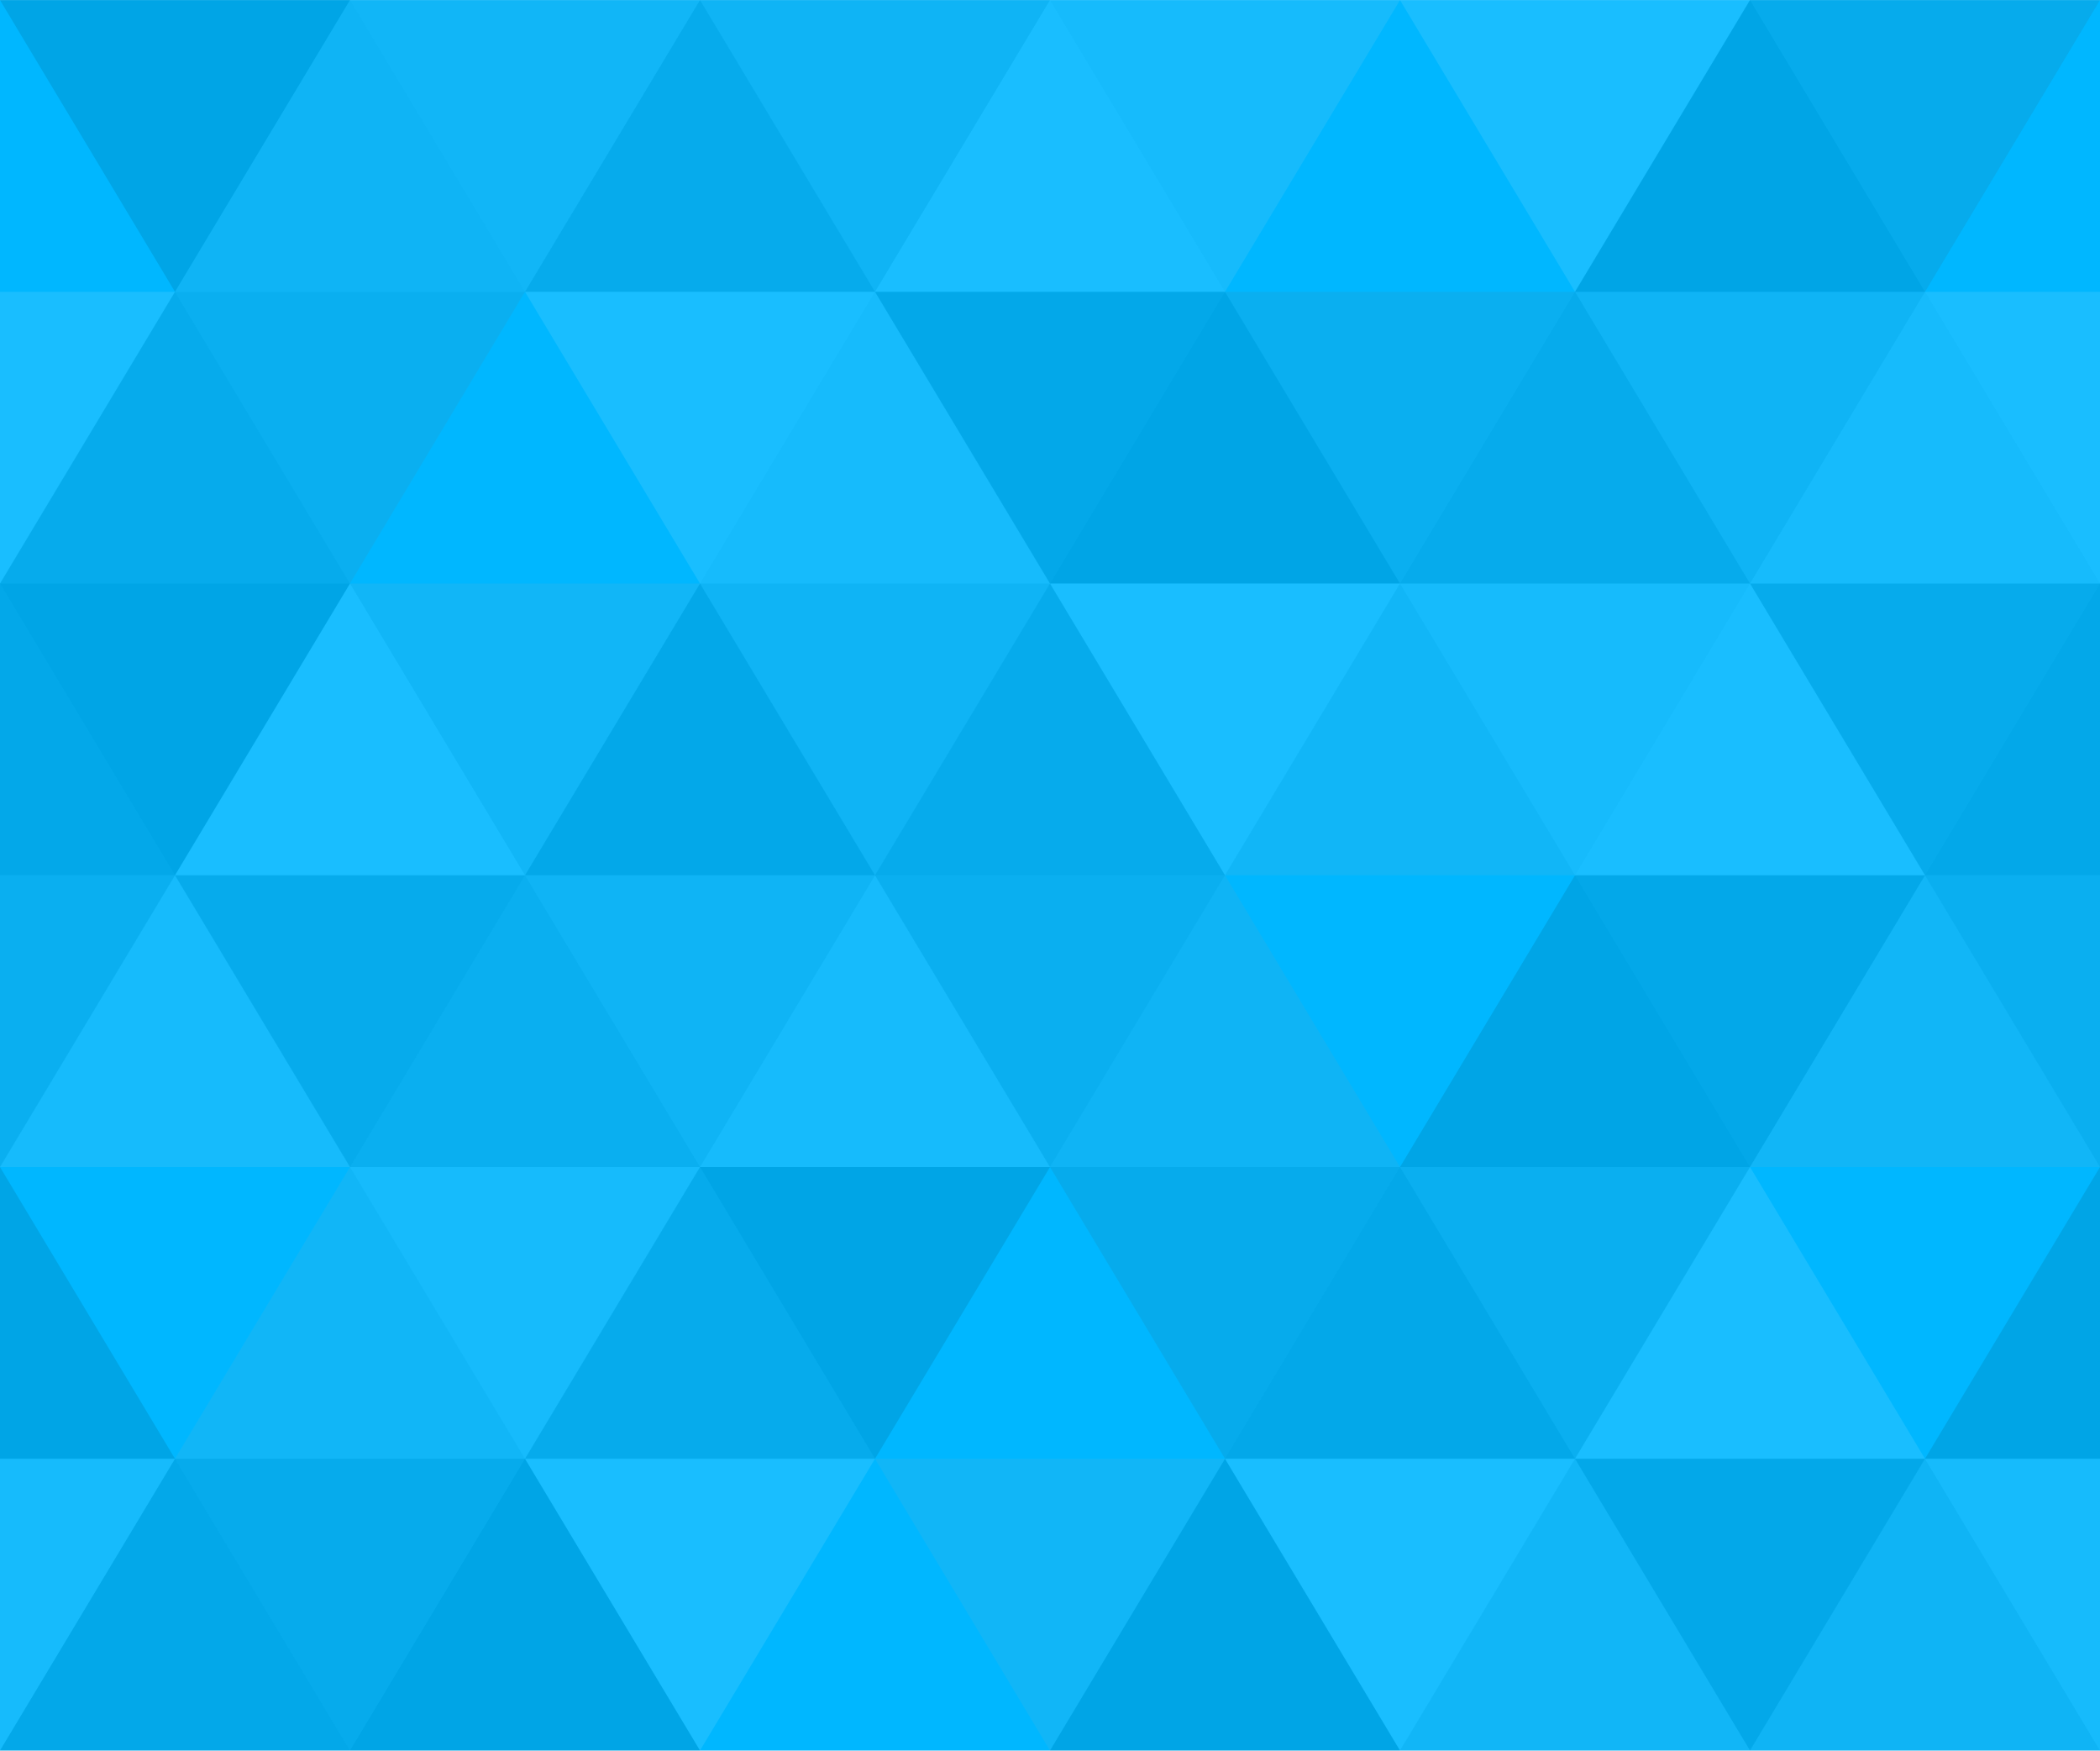
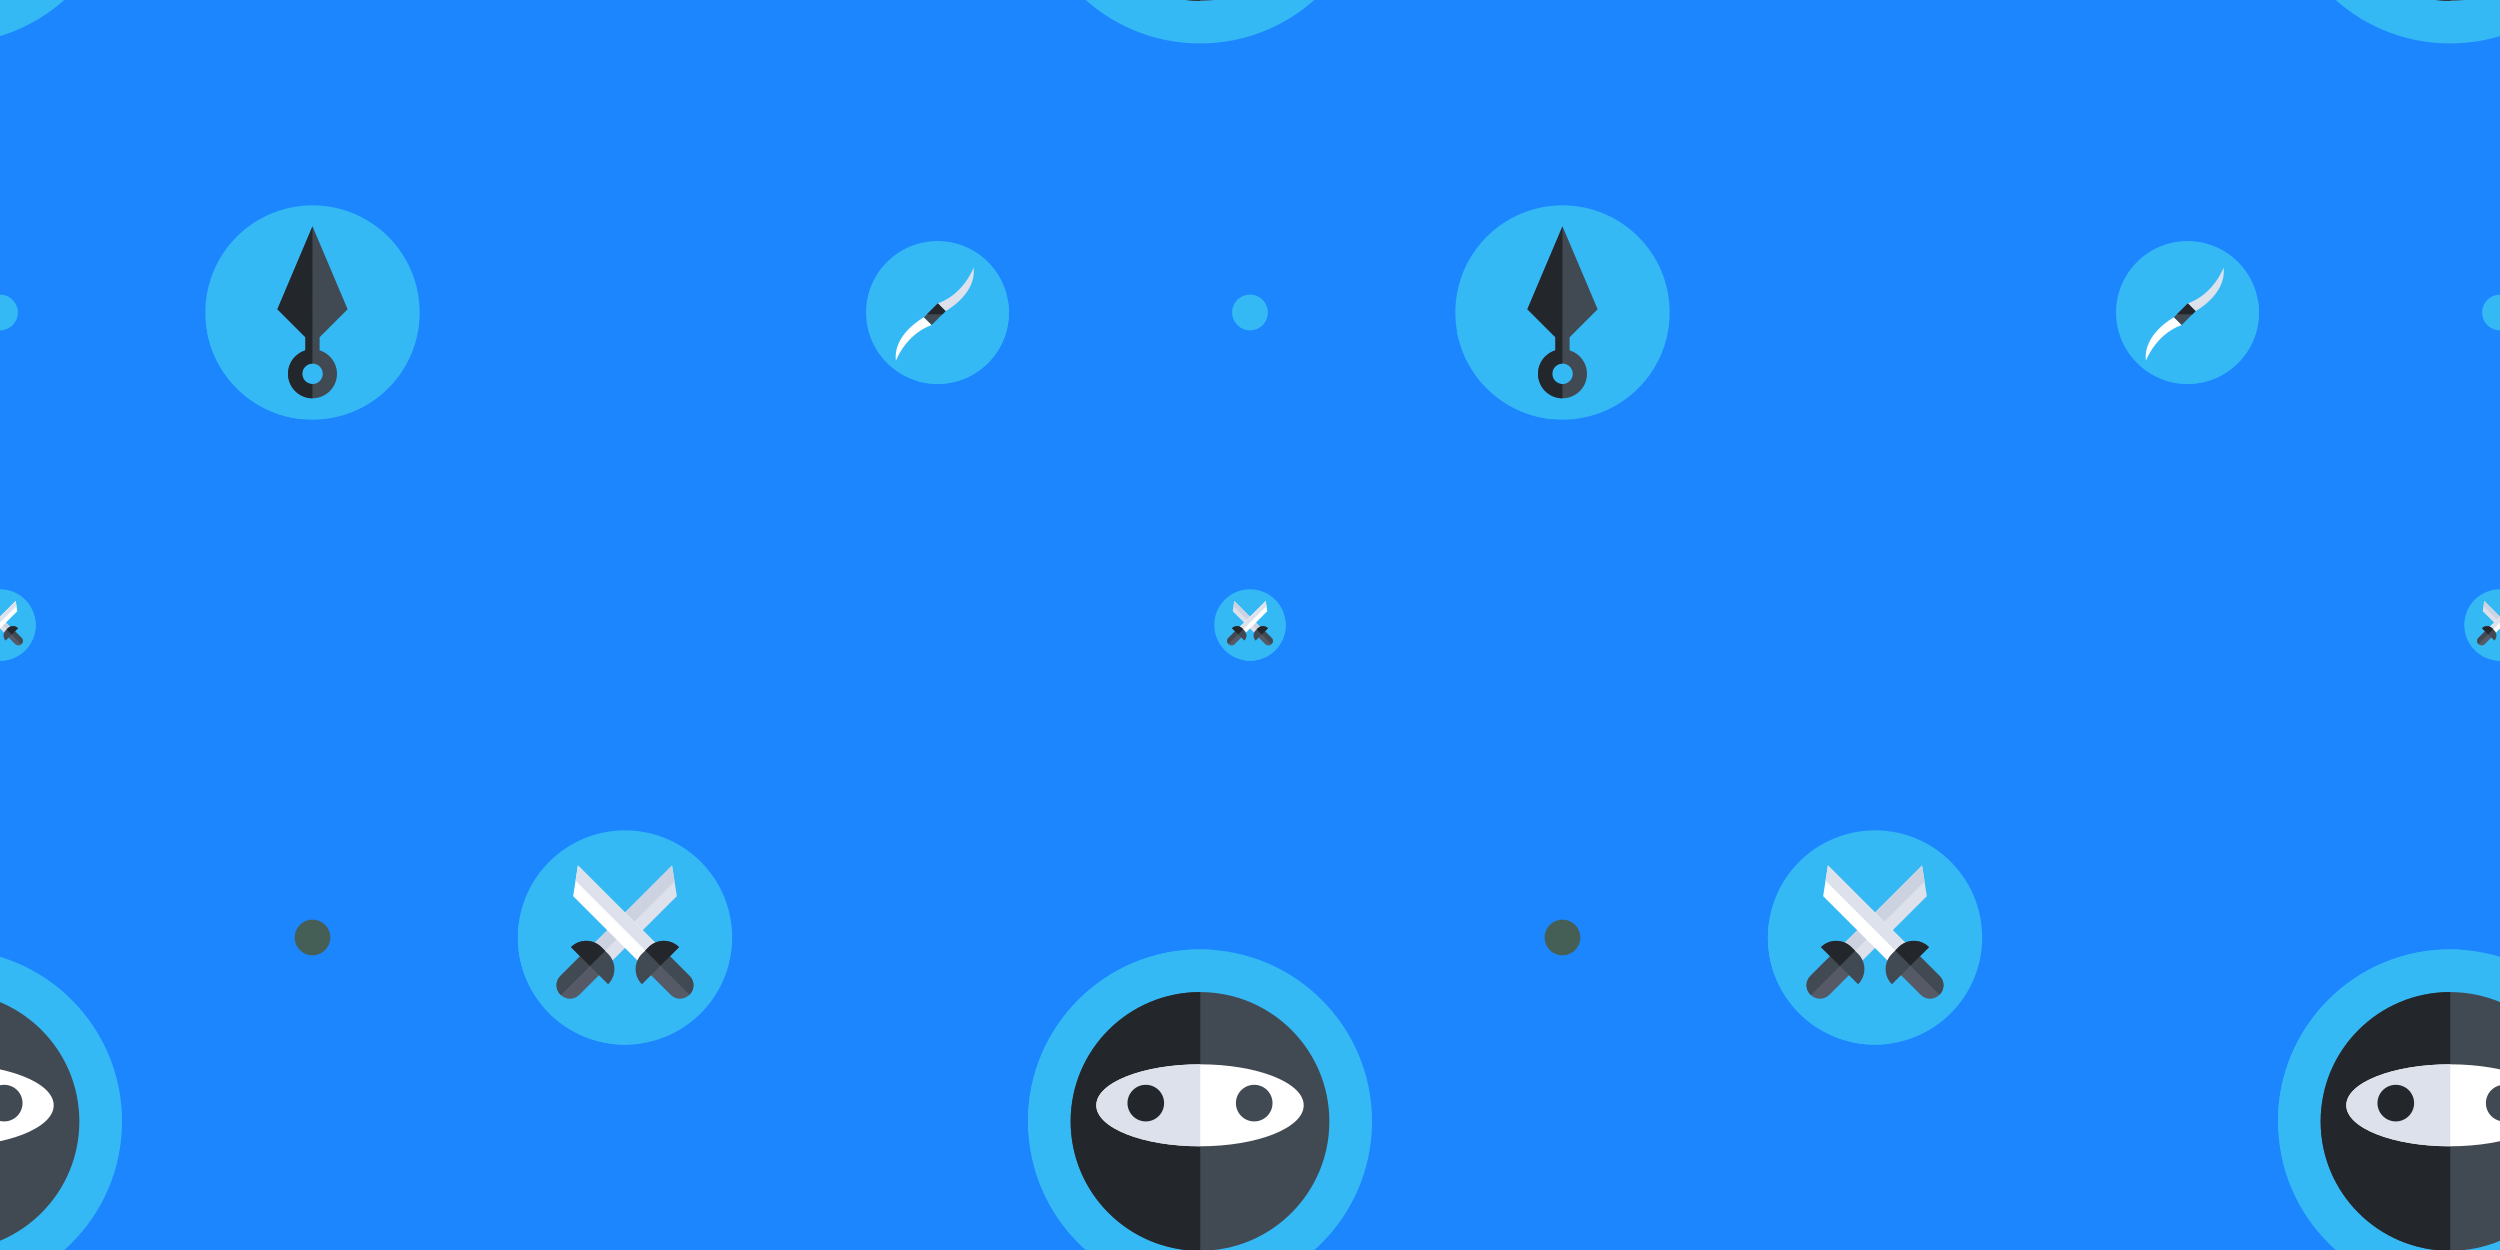
- <svg xmlns="http://www.w3.org/2000/svg" width="521" height="434.2" viewBox="0 0 1080 900">
-   <rect fill="#00b7ff" width="1080" height="900" />
-   <g fill-opacity="0.1">
-     <polygon fill="#444" points="90 150 0 300 180 300" />
-     <polygon points="90 150 180 0 0 0" />
-     <polygon fill="#AAA" points="270 150 360 0 180 0" />
-     <polygon fill="#DDD" points="450 150 360 300 540 300" />
-     <polygon fill="#999" points="450 150 540 0 360 0" />
-     <polygon points="630 150 540 300 720 300" />
-     <polygon fill="#DDD" points="630 150 720 0 540 0" />
-     <polygon fill="#444" points="810 150 720 300 900 300" />
-     <polygon fill="#FFF" points="810 150 900 0 720 0" />
-     <polygon fill="#DDD" points="990 150 900 300 1080 300" />
-     <polygon fill="#444" points="990 150 1080 0 900 0" />
-     <polygon fill="#DDD" points="90 450 0 600 180 600" />
-     <polygon points="90 450 180 300 0 300" />
-     <polygon fill="#666" points="270 450 180 600 360 600" />
-     <polygon fill="#AAA" points="270 450 360 300 180 300" />
-     <polygon fill="#DDD" points="450 450 360 600 540 600" />
-     <polygon fill="#999" points="450 450 540 300 360 300" />
-     <polygon fill="#999" points="630 450 540 600 720 600" />
-     <polygon fill="#FFF" points="630 450 720 300 540 300" />
-     <polygon points="810 450 720 600 900 600" />
-     <polygon fill="#DDD" points="810 450 900 300 720 300" />
-     <polygon fill="#AAA" points="990 450 900 600 1080 600" />
-     <polygon fill="#444" points="990 450 1080 300 900 300" />
-     <polygon fill="#222" points="90 750 0 900 180 900" />
-     <polygon points="270 750 180 900 360 900" />
-     <polygon fill="#DDD" points="270 750 360 600 180 600" />
-     <polygon points="450 750 540 600 360 600" />
-     <polygon points="630 750 540 900 720 900" />
-     <polygon fill="#444" points="630 750 720 600 540 600" />
-     <polygon fill="#AAA" points="810 750 720 900 900 900" />
-     <polygon fill="#666" points="810 750 900 600 720 600" />
-     <polygon fill="#999" points="990 750 900 900 1080 900" />
-     <polygon fill="#999" points="180 0 90 150 270 150" />
-     <polygon fill="#444" points="360 0 270 150 450 150" />
-     <polygon fill="#FFF" points="540 0 450 150 630 150" />
-     <polygon points="900 0 810 150 990 150" />
-     <polygon fill="#222" points="0 300 -90 450 90 450" />
-     <polygon fill="#FFF" points="0 300 90 150 -90 150" />
-     <polygon fill="#FFF" points="180 300 90 450 270 450" />
-     <polygon fill="#666" points="180 300 270 150 90 150" />
-     <polygon fill="#222" points="360 300 270 450 450 450" />
-     <polygon fill="#FFF" points="360 300 450 150 270 150" />
-     <polygon fill="#444" points="540 300 450 450 630 450" />
-     <polygon fill="#222" points="540 300 630 150 450 150" />
-     <polygon fill="#AAA" points="720 300 630 450 810 450" />
-     <polygon fill="#666" points="720 300 810 150 630 150" />
-     <polygon fill="#FFF" points="900 300 810 450 990 450" />
-     <polygon fill="#999" points="900 300 990 150 810 150" />
-     <polygon points="0 600 -90 750 90 750" />
-     <polygon fill="#666" points="0 600 90 450 -90 450" />
-     <polygon fill="#AAA" points="180 600 90 750 270 750" />
-     <polygon fill="#444" points="180 600 270 450 90 450" />
-     <polygon fill="#444" points="360 600 270 750 450 750" />
-     <polygon fill="#999" points="360 600 450 450 270 450" />
-     <polygon fill="#666" points="540 600 630 450 450 450" />
-     <polygon fill="#222" points="720 600 630 750 810 750" />
-     <polygon fill="#FFF" points="900 600 810 750 990 750" />
-     <polygon fill="#222" points="900 600 990 450 810 450" />
-     <polygon fill="#DDD" points="0 900 90 750 -90 750" />
-     <polygon fill="#444" points="180 900 270 750 90 750" />
-     <polygon fill="#FFF" points="360 900 450 750 270 750" />
-     <polygon fill="#AAA" points="540 900 630 750 450 750" />
-     <polygon fill="#FFF" points="720 900 810 750 630 750" />
-     <polygon fill="#222" points="900 900 990 750 810 750" />
-     <polygon fill="#222" points="1080 300 990 450 1170 450" />
-     <polygon fill="#FFF" points="1080 300 1170 150 990 150" />
-     <polygon points="1080 600 990 750 1170 750" />
-     <polygon fill="#666" points="1080 600 1170 450 990 450" />
-     <polygon fill="#DDD" points="1080 900 1170 750 990 750" />
+ <svg xmlns="http://www.w3.org/2000/svg" xmlns:ns1="http://pattern.flaticon.com/" xmlns:xlink="http://www.w3.org/1999/xlink" x="0" y="0" width="700" height="350" viewBox="0 0 700 350">
+   <rect x="0px" y="0px" width="100%" height="100%" opacity="1" fill="#1c86ff" />
+   <defs>
+     <path d="M165,0C74.019,0,0,74.019,0,165s74.019,165,165,165c90.982,0,165-74.019,165-165S255.982,0,165,0z" transform="matrix(0.03030303 0 0 0.03030303 345 82.5)" id="L1_38" fill="#34b9f5" />
+     <path d="M165,0C74.019,0,0,74.019,0,165s74.019,165,165,165c90.982,0,165-74.019,165-165S255.982,0,165,0z" transform="matrix(0.03030303 0 0 0.03030303 82.5 257.5)" id="L1_39" fill="#465f56" />
+     <g transform="matrix(0.0390625 0 0 0.0390625 340 165)" id="L1_40">
+       <path d="m512 256c0 141.387-114.613 256-256 256s-256-114.613-256-256 114.613-256 256-256 256 114.613 256 256zm0 0" fill="#34b9f5" />
+       <path d="m512 256c0-10.312-.629-20.477-1.812-30.469l-141.727-141.727-266.977 308.426 117.031 117.031c12.234 1.793 24.75 2.738 37.484 2.738 141.387 0 256-114.613 256-256zm0 0" fill="#34b9f5" />
+       <path d="m410.516 392.23-.949.949c-12.203 12.203-31.988 12.203-44.188 0l-50.195-50.191c-12.203-12.203-12.203-31.984 0-44.188l.949-.949c12.203-12.203 31.988-12.203 44.188 0l50.195 50.191c12.203 12.203 12.203 31.984 0 44.188zm0 0" fill="#555a66" />
+       <path d="m410.516 392.23c12.203-12.203 12.203-31.984 0-44.188l-50.195-50.191c-12.199-12.203-31.984-12.203-44.188 0l-.949.949c-.141.141-.273.285-.41.43l94.363 94.359c.141-.137.289-.27.426-.41zm0 0" fill="#414952" />
+       <path d="m340.051 280.316-42.402 42.402-165.508-165.508 11.398-73.406zm0 0" fill="#dce1eb" />
+       <path d="m340.051 280.316-196.512-196.512-5.938 38.25 180.355 180.355zm0 0" fill="#cdd2e1" />
+       <path d="m385.078 279.059-88.688 88.688c-20.07-20.07-20.07-52.609 0-72.684l16.008-16.004c20.07-20.07 52.609-20.07 72.68 0zm0 0" fill="#414952" />
+       <path d="m385.078 279.059c-20.07-20.07-52.609-20.07-72.68 0l-8.898 8.895 36.344 36.344zm0 0" fill="#23272b" />
+       <path d="m101.484 392.23.949.949c12.203 12.203 31.988 12.203 44.188 0l50.195-50.191c12.203-12.203 12.203-31.984 0-44.188l-.949-.949c-12.203-12.203-31.988-12.203-44.188 0l-50.195 50.191c-12.203 12.203-12.203 31.984 0 44.188zm0 0" fill="#555a66" />
+       <path d="m195.867 297.852c-12.203-12.203-31.988-12.203-44.188 0l-50.195 50.191c-12.203 12.203-12.203 31.984 0 44.188l.371.371 94.379-94.383zm0 0" fill="#414952" />
+       <path d="m171.949 280.316 42.402 42.402 165.508-165.508-11.398-73.406zm0 0" fill="#ffffff" />
+       <path d="m368.461 83.805-196.512 196.512 21.094 21.094 181.09-181.086zm0 0" fill="#dce1eb" />
+       <path d="m126.922 279.059 88.688 88.688c20.07-20.07 20.07-52.609 0-72.684l-16.008-16.004c-20.07-20.07-52.609-20.07-72.68 0zm0 0" fill="#414952" />
+       <path d="m199.602 279.059c-20.07-20.07-52.609-20.07-72.68 0l44.234 44.238 36.344-36.344zm0 0" fill="#23272b" />
+     </g>
+     <g transform="matrix(-0.1171875 0 0 0.1171875 205 232.5)" id="L1_41">
+       <path d="m512 256c0 141.387-114.613 256-256 256s-256-114.613-256-256 114.613-256 256-256 256 114.613 256 256zm0 0" fill="#34b9f5" />
+       <path d="m512 256c0-10.312-.629-20.477-1.812-30.469l-141.727-141.727-266.977 308.426 117.031 117.031c12.234 1.793 24.75 2.738 37.484 2.738 141.387 0 256-114.613 256-256zm0 0" fill="#34b9f5" />
+       <path d="m410.516 392.23-.949.949c-12.203 12.203-31.988 12.203-44.188 0l-50.195-50.191c-12.203-12.203-12.203-31.984 0-44.188l.949-.949c12.203-12.203 31.988-12.203 44.188 0l50.195 50.191c12.203 12.203 12.203 31.984 0 44.188zm0 0" fill="#555a66" />
+       <path d="m410.516 392.23c12.203-12.203 12.203-31.984 0-44.188l-50.195-50.191c-12.199-12.203-31.984-12.203-44.188 0l-.949.949c-.141.141-.273.285-.41.43l94.363 94.359c.141-.137.289-.27.426-.41zm0 0" fill="#414952" />
+       <path d="m340.051 280.316-42.402 42.402-165.508-165.508 11.398-73.406zm0 0" fill="#dce1eb" />
+       <path d="m340.051 280.316-196.512-196.512-5.938 38.25 180.355 180.355zm0 0" fill="#cdd2e1" />
+       <path d="m385.078 279.059-88.688 88.688c-20.07-20.07-20.07-52.609 0-72.684l16.008-16.004c20.07-20.07 52.609-20.07 72.68 0zm0 0" fill="#414952" />
+       <path d="m385.078 279.059c-20.07-20.07-52.609-20.07-72.68 0l-8.898 8.895 36.344 36.344zm0 0" fill="#23272b" />
+       <path d="m101.484 392.23.949.949c12.203 12.203 31.988 12.203 44.188 0l50.195-50.191c12.203-12.203 12.203-31.984 0-44.188l-.949-.949c-12.203-12.203-31.988-12.203-44.188 0l-50.195 50.191c-12.203 12.203-12.203 31.984 0 44.188zm0 0" fill="#555a66" />
+       <path d="m195.867 297.852c-12.203-12.203-31.988-12.203-44.188 0l-50.195 50.191c-12.203 12.203-12.203 31.984 0 44.188l.371.371 94.379-94.383zm0 0" fill="#414952" />
+       <path d="m171.949 280.316 42.402 42.402 165.508-165.508-11.398-73.406zm0 0" fill="#ffffff" />
+       <path d="m368.461 83.805-196.512 196.512 21.094 21.094 181.09-181.086zm0 0" fill="#dce1eb" />
+       <path d="m126.922 279.059 88.688 88.688c20.07-20.07 20.07-52.609 0-72.684l-16.008-16.004c-20.07-20.07-52.609-20.07-72.68 0zm0 0" fill="#414952" />
+       <path d="m199.602 279.059c-20.07-20.07-52.609-20.07-72.68 0l44.234 44.238 36.344-36.344zm0 0" fill="#23272b" />
+     </g>
+     <g transform="matrix(-0.1171875 0 0 0.1171875 117.5 57.5)" id="L1_42">
+       <path d="m512 256c0 141.387-114.613 256-256 256s-256-114.613-256-256 114.613-256 256-256 256 114.613 256 256zm0 0" fill="#34b9f5" />
+       <path d="m507.867 302.012-251.867-251.867-8.879 289.309-33.551 103.277 68 68c114.07-11.312 206.113-97.496 226.297-208.719zm0 0" fill="#34b9f5" />
+       <path d="m273 346.527v-31.387l66.918-66.914-83.918-198.082-83.918 198.082 66.918 66.918v31.383c-23.992 7.301-41.5 29.625-41.5 55.973 0 32.258 26.242 58.5 58.5 58.5s58.5-26.242 58.5-58.5c0-26.348-17.508-48.672-41.5-55.973zm-17 80.473c-13.512 0-24.5-10.992-24.5-24.5s10.988-24.5 24.5-24.5 24.5 10.992 24.5 24.5-10.988 24.5-24.5 24.5zm0 0" fill="#414952" />
+       <path d="m273 346.527v-31.387l66.918-66.914-83.918-198.082.211 327.859c13.414.117 24.289 11.059 24.289 24.496s-10.875 24.379-24.289 24.496v34c32.16-.117 58.289-26.309 58.289-58.496 0-26.348-17.508-48.672-41.5-55.973zm0 0" fill="#23272b" />
+     </g>
+     <g transform="matrix(0.078125 0 0 0.078125 242.5 67.5)" id="L1_43">
+       <path d="m512 256c0 141.387-114.613 256-256 256s-256-114.613-256-256 114.613-256 256-256 256 114.613 256 256zm0 0" fill="#34b9f5" />
+       <path d="m512 256c0-12.469-.91-24.727-2.633-36.719l-124.074-124.078-32.848 88.219-195.629 143.305-49.832 102.273 70.82 70.82c24.652 7.898 50.922 12.18 78.195 12.18 141.387 0 256-114.613 256-256zm0 0" fill="#34b9f5" />
+       <path d="m207.449 273.082s-111.969 60.051-100.465 155.918c0 0 33.965-94.227 128.191-128.191zm0 0" fill="#ffffff" />
+       <path d="m284.828 251.121s111.969-60.047 100.461-155.918c0 0-33.965 94.227-128.188 128.191zm0 0" fill="#dce1eb" />
+       <path d="m257.117 223.41 27.727 27.727-49.668 49.668-27.727-27.727zm0 0" fill="#414952" />
+       <path d="m284.848 251.141-27.73-27.73-39.094 39.07h55.457zm0 0" fill="#23272b" />
+     </g>
+     <g transform="matrix(-0.1881499 -2.304171980451175e-17 2.304171980451175e-17 -0.1881499 384.1664 362.1664)" id="L1_45">
+       <path d="m512 256c0 141.387-114.613 256-256 256s-256-114.613-256-256 114.613-256 256-256 256 114.613 256 256zm0 0" fill="#34b9f5" />
+       <path d="m512 256c0-5.152-.172-10.262-.469-15.34l-106.469-106.465-277.07 265.562 111.711 111.711c5.391.34 10.82.531 16.297.531 141.387 0 256-114.613 256-256zm0 0" fill="#34b9f5" />
+       <path d="m448.5 256c0 106.316-86.184 192.5-192.5 192.5s-192.5-86.184-192.5-192.5c0-106.312 86.184-192.5 192.5-192.5s192.5 86.188 192.5 192.5zm0 0" fill="#414952" />
+       <path d="m256 63.5c-.133 0-.262.004-.395.004v384.992c.133 0 .262.004.395.004 106.316 0 192.5-86.184 192.5-192.5 0-106.312-86.184-192.5-192.5-192.5zm0 0" fill="#23272b" />
+       <path d="m410.332 280c0-33.688-69.098-61-154.332-61s-154.332 27.312-154.332 61 69.098 61 154.332 61 154.332-27.312 154.332-61zm0 0" fill="#ffffff" />
+       <path d="m256 219c-.133 0-.262.004-.395.004v121.992c.133 0 .262.004.395.004 85.234 0 154.332-27.312 154.332-61s-69.098-61-154.332-61zm0 0" fill="#dce1eb" />
+       <path d="m202.582 283.25c0 15.051-12.199 27.25-27.25 27.25-15.047 0-27.25-12.199-27.25-27.25s12.203-27.25 27.25-27.25c15.051 0 27.25 12.199 27.25 27.25zm0 0" fill="#414952" />
+       <path d="m363.918 283.25c0 15.051-12.203 27.25-27.25 27.25-15.051 0-27.25-12.199-27.25-27.25s12.199-27.25 27.25-27.25c15.047 0 27.25 12.199 27.25 27.25zm0 0" fill="#23272b" />
+     </g>
+   </defs>
+   <g ns1:class="KUsePattern">
+     <pattern id="pattern_L1_38" width="350" height="350" patternUnits="userSpaceOnUse">
+       <use xlink:href="#L1_38" x="-350" y="-350" />
+       <use xlink:href="#L1_38" x="0" y="-350" />
+       <use xlink:href="#L1_38" x="350" y="-350" />
+       <use xlink:href="#L1_38" x="-350" y="0" />
+       <use xlink:href="#L1_38" x="0" y="0" />
+       <use xlink:href="#L1_38" x="350" y="0" />
+       <use xlink:href="#L1_38" x="-350" y="350" />
+       <use xlink:href="#L1_38" x="0" y="350" />
+       <use xlink:href="#L1_38" x="350" y="350" />
+     </pattern>
+     <rect x="0" y="0" width="100%" height="100%" fill="url(#pattern_L1_38)" />
+   </g>
+   <g ns1:class="KUsePattern">
+     <pattern id="pattern_L1_39" width="350" height="350" patternUnits="userSpaceOnUse">
+       <use xlink:href="#L1_39" x="-350" y="-350" />
+       <use xlink:href="#L1_39" x="0" y="-350" />
+       <use xlink:href="#L1_39" x="350" y="-350" />
+       <use xlink:href="#L1_39" x="-350" y="0" />
+       <use xlink:href="#L1_39" x="0" y="0" />
+       <use xlink:href="#L1_39" x="350" y="0" />
+       <use xlink:href="#L1_39" x="-350" y="350" />
+       <use xlink:href="#L1_39" x="0" y="350" />
+       <use xlink:href="#L1_39" x="350" y="350" />
+     </pattern>
+     <rect x="0" y="0" width="100%" height="100%" fill="url(#pattern_L1_39)" />
+   </g>
+   <g ns1:class="KUsePattern">
+     <pattern id="pattern_L1_40" width="350" height="350" patternUnits="userSpaceOnUse">
+       <use xlink:href="#L1_40" x="-350" y="-350" />
+       <use xlink:href="#L1_40" x="0" y="-350" />
+       <use xlink:href="#L1_40" x="350" y="-350" />
+       <use xlink:href="#L1_40" x="-350" y="0" />
+       <use xlink:href="#L1_40" x="0" y="0" />
+       <use xlink:href="#L1_40" x="350" y="0" />
+       <use xlink:href="#L1_40" x="-350" y="350" />
+       <use xlink:href="#L1_40" x="0" y="350" />
+       <use xlink:href="#L1_40" x="350" y="350" />
+     </pattern>
+     <rect x="0" y="0" width="100%" height="100%" fill="url(#pattern_L1_40)" />
+   </g>
+   <g ns1:class="KUsePattern">
+     <pattern id="pattern_L1_41" width="350" height="350" patternUnits="userSpaceOnUse">
+       <use xlink:href="#L1_41" x="-350" y="-350" />
+       <use xlink:href="#L1_41" x="0" y="-350" />
+       <use xlink:href="#L1_41" x="350" y="-350" />
+       <use xlink:href="#L1_41" x="-350" y="0" />
+       <use xlink:href="#L1_41" x="0" y="0" />
+       <use xlink:href="#L1_41" x="350" y="0" />
+       <use xlink:href="#L1_41" x="-350" y="350" />
+       <use xlink:href="#L1_41" x="0" y="350" />
+       <use xlink:href="#L1_41" x="350" y="350" />
+     </pattern>
+     <rect x="0" y="0" width="100%" height="100%" fill="url(#pattern_L1_41)" />
+   </g>
+   <g ns1:class="KUsePattern">
+     <pattern id="pattern_L1_42" width="350" height="350" patternUnits="userSpaceOnUse">
+       <use xlink:href="#L1_42" x="-350" y="-350" />
+       <use xlink:href="#L1_42" x="0" y="-350" />
+       <use xlink:href="#L1_42" x="350" y="-350" />
+       <use xlink:href="#L1_42" x="-350" y="0" />
+       <use xlink:href="#L1_42" x="0" y="0" />
+       <use xlink:href="#L1_42" x="350" y="0" />
+       <use xlink:href="#L1_42" x="-350" y="350" />
+       <use xlink:href="#L1_42" x="0" y="350" />
+       <use xlink:href="#L1_42" x="350" y="350" />
+     </pattern>
+     <rect x="0" y="0" width="100%" height="100%" fill="url(#pattern_L1_42)" />
+   </g>
+   <g ns1:class="KUsePattern">
+     <pattern id="pattern_L1_43" width="350" height="350" patternUnits="userSpaceOnUse">
+       <use xlink:href="#L1_43" x="-350" y="-350" />
+       <use xlink:href="#L1_43" x="0" y="-350" />
+       <use xlink:href="#L1_43" x="350" y="-350" />
+       <use xlink:href="#L1_43" x="-350" y="0" />
+       <use xlink:href="#L1_43" x="0" y="0" />
+       <use xlink:href="#L1_43" x="350" y="0" />
+       <use xlink:href="#L1_43" x="-350" y="350" />
+       <use xlink:href="#L1_43" x="0" y="350" />
+       <use xlink:href="#L1_43" x="350" y="350" />
+     </pattern>
+     <rect x="0" y="0" width="100%" height="100%" fill="url(#pattern_L1_43)" />
+   </g>
+   <g ns1:class="KUsePattern">
+     <pattern id="pattern_L1_45" width="350" height="350" patternUnits="userSpaceOnUse">
+       <use xlink:href="#L1_45" x="-350" y="-350" />
+       <use xlink:href="#L1_45" x="0" y="-350" />
+       <use xlink:href="#L1_45" x="350" y="-350" />
+       <use xlink:href="#L1_45" x="-350" y="0" />
+       <use xlink:href="#L1_45" x="0" y="0" />
+       <use xlink:href="#L1_45" x="350" y="0" />
+       <use xlink:href="#L1_45" x="-350" y="350" />
+       <use xlink:href="#L1_45" x="0" y="350" />
+       <use xlink:href="#L1_45" x="350" y="350" />
+     </pattern>
+     <rect x="0" y="0" width="100%" height="100%" fill="url(#pattern_L1_45)" />
  </g>
</svg>
